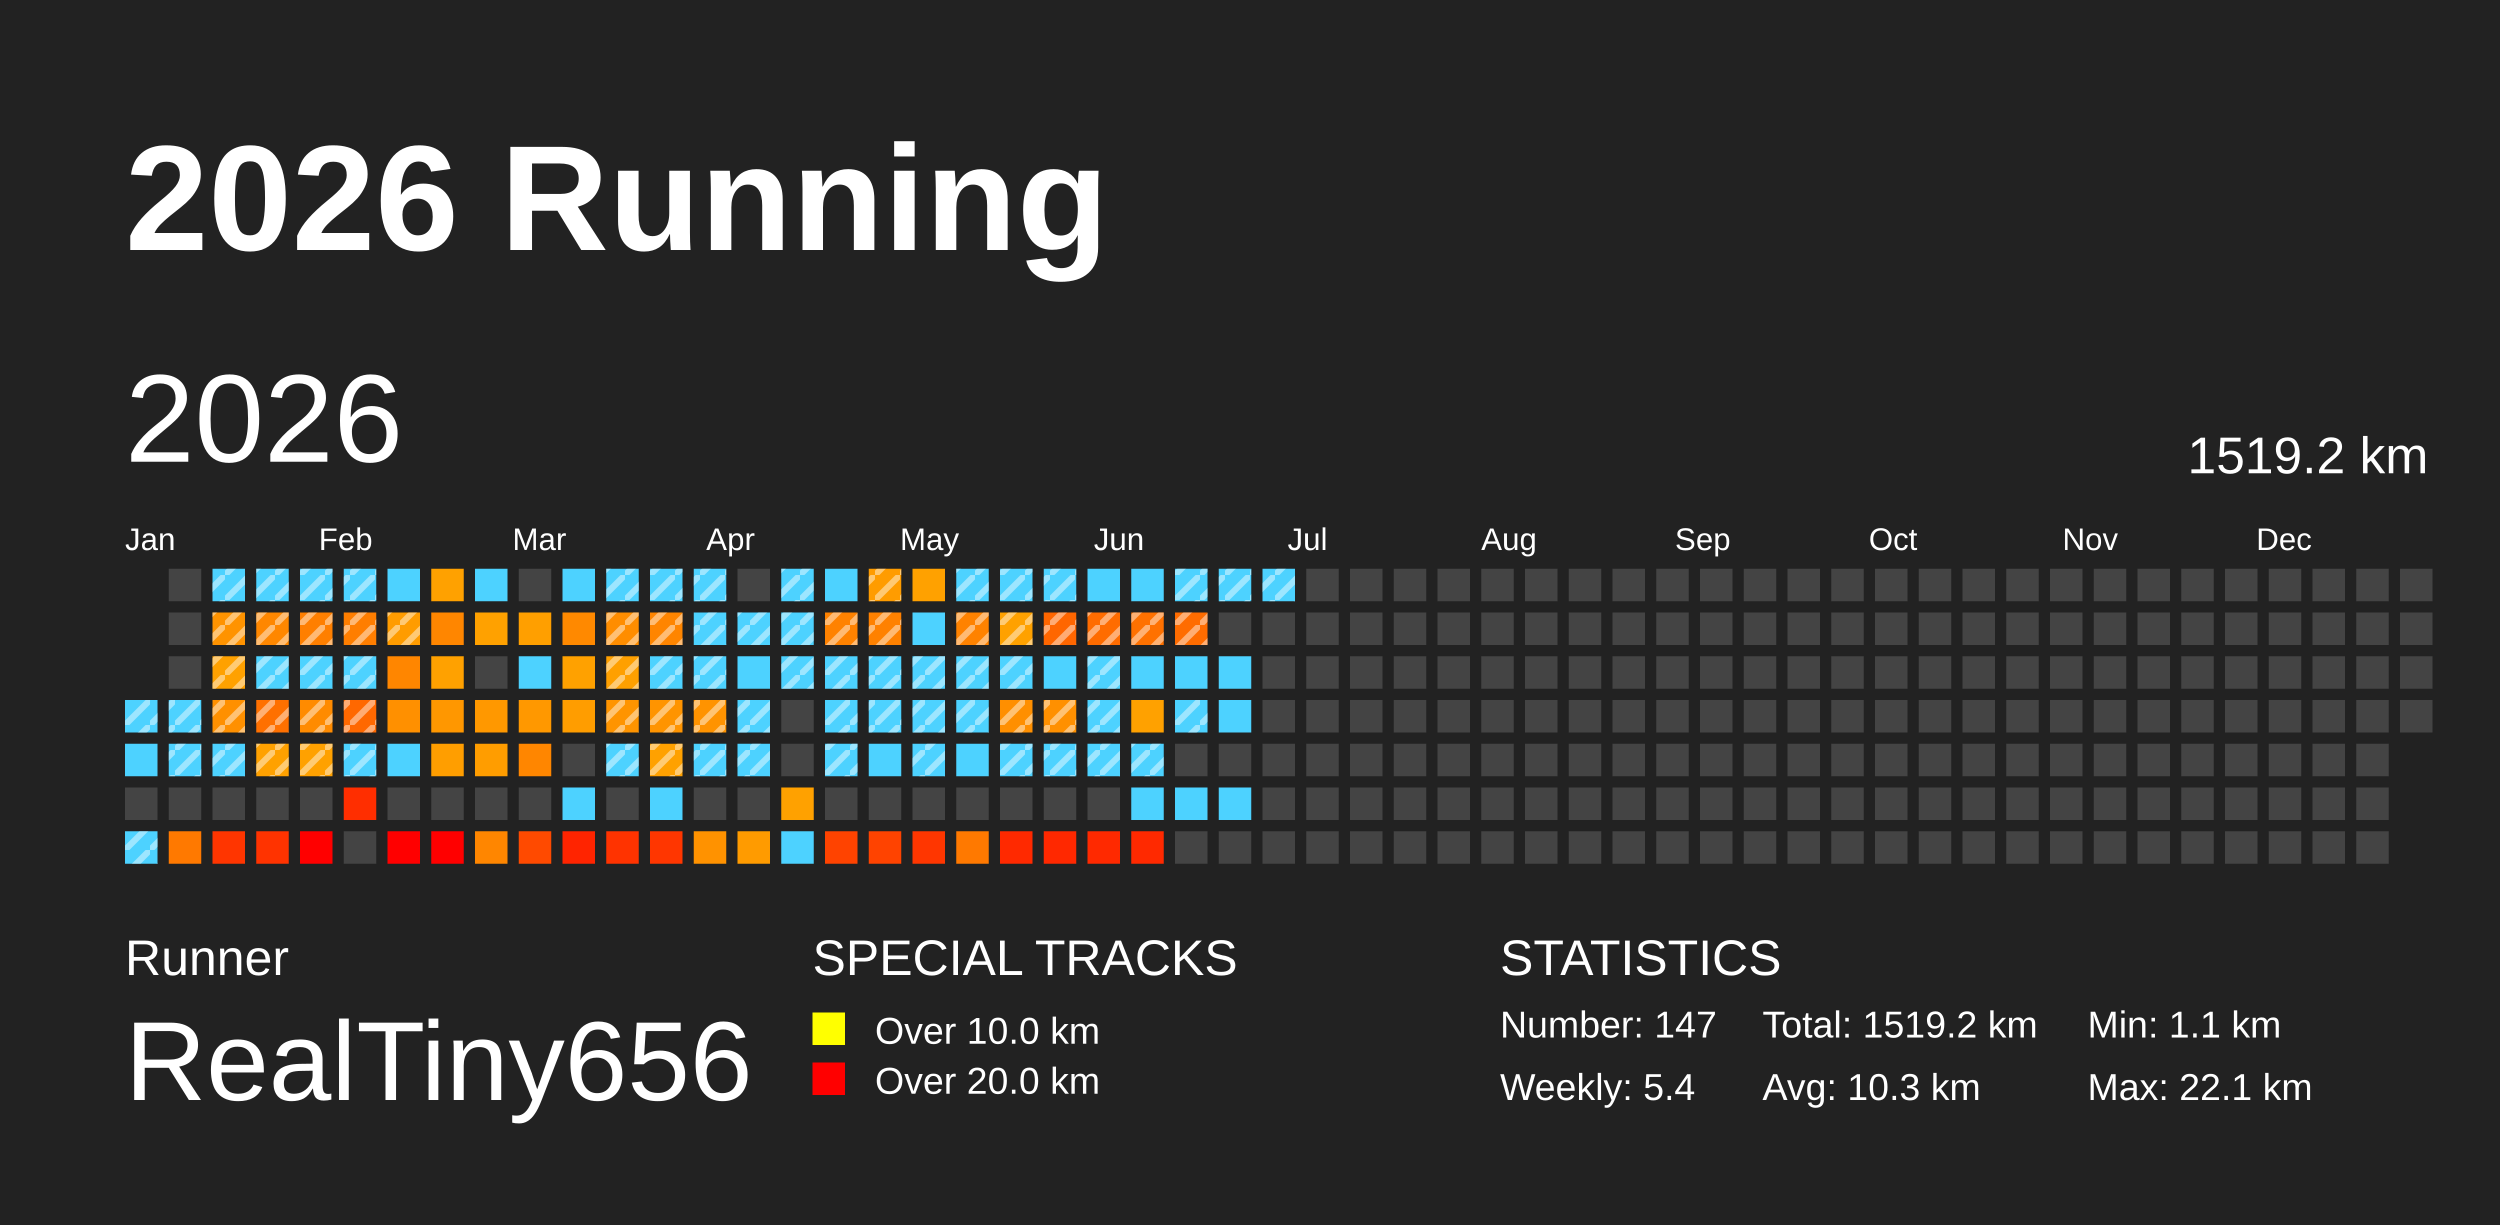
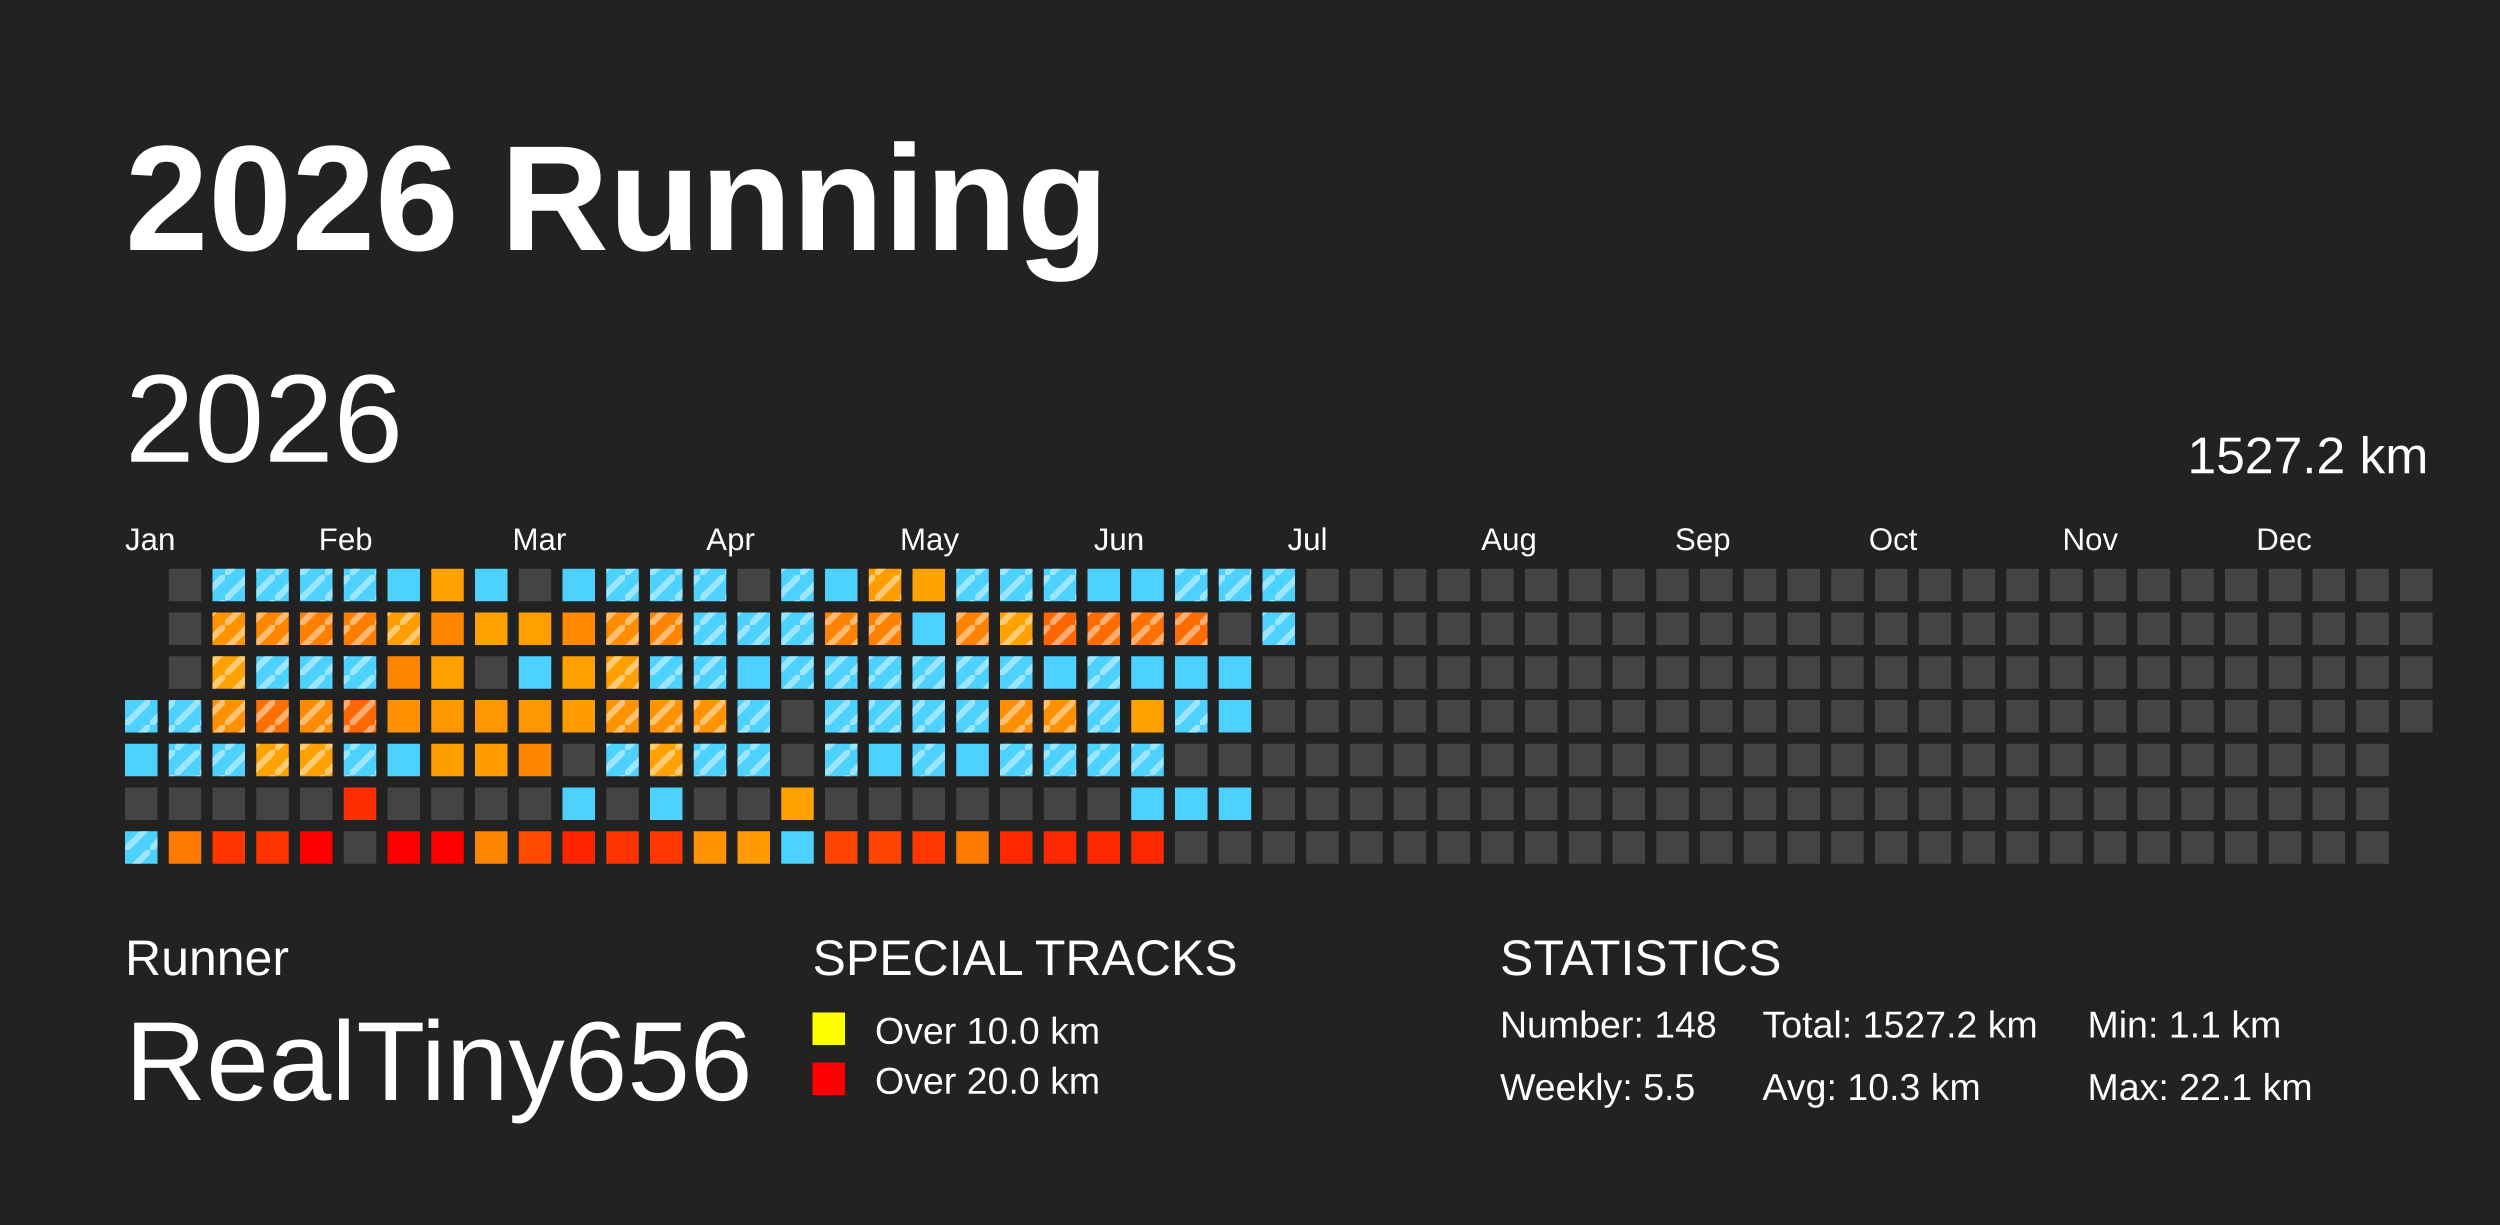
<svg xmlns="http://www.w3.org/2000/svg" baseProfile="full" height="98mm" version="1.1" viewBox="0,0,200,98" width="200mm">
  <defs>
    <pattern height="2" id="indoor-stripe" patternUnits="userSpaceOnUse" width="2">
      <line stroke="white" stroke-opacity="0.45" stroke-width="0.5" x1="0" x2="2" y1="2" y2="0" />
    </pattern>
  </defs>
  <rect fill="#222222" height="98" width="200" x="0" y="0" />
  <text fill="#FFFFFF" style="font-size:12px; font-family:Arial; font-weight:bold;" x="10" y="20">2026 Running</text>
  <text fill="#FFFFFF" style="font-size:4px; font-family:Arial" x="10" y="78">Runner</text>
  <text fill="#FFFFFF" style="font-size:9px; font-family:Arial" x="10" y="88">RealTiny656</text>
  <text fill="#FFFFFF" style="font-size:4px; font-family:Arial" x="65" y="78">SPECIAL TRACKS</text>
  <rect fill="yellow" height="2.6" width="2.6" x="65" y="81" />
  <text fill="#FFFFFF" style="font-size:3px; font-family:Arial" x="70" y="83.5">Over 10.0 km</text>
  <rect fill="red" height="2.6" width="2.6" x="65" y="85" />
  <text fill="#FFFFFF" style="font-size:3px; font-family:Arial" x="70" y="87.5">Over 20.0 km</text>
  <text fill="#FFFFFF" style="font-size:4px; font-family:Arial" x="120" y="78">STATISTICS</text>
-   <text fill="#FFFFFF" style="font-size:3px; font-family:Arial" x="120" y="83">Number: 147</text>
-   <text fill="#FFFFFF" style="font-size:3px; font-family:Arial" x="120" y="88">Weekly: 5.4</text>
-   <text fill="#FFFFFF" style="font-size:3px; font-family:Arial" x="141" y="83">Total: 1519.2 km</text>
+   <text fill="#FFFFFF" style="font-size:3px; font-family:Arial" x="120" y="83">Number: 148</text>
+   <text fill="#FFFFFF" style="font-size:3px; font-family:Arial" x="120" y="88">Weekly: 5.5</text>
+   <text fill="#FFFFFF" style="font-size:3px; font-family:Arial" x="141" y="83">Total: 1527.2 km</text>
  <text fill="#FFFFFF" style="font-size:3px; font-family:Arial" x="141" y="88">Avg: 10.3 km</text>
  <text fill="#FFFFFF" style="font-size:3px; font-family:Arial" x="167" y="83">Min: 1.1 km</text>
  <text fill="#FFFFFF" style="font-size:3px; font-family:Arial" x="167" y="88">Max: 22.1 km</text>
  <text dominant-baseline="hanging" fill="#FFFFFF" style="font-size:10.0px; font-family:Arial;" x="10" y="30">2026</text>
-   <text dominant-baseline="hanging" fill="#FFFFFF" style="font-size:4.125px; font-family:Arial;" x="175" y="35">1519.2 km</text>
+   <text dominant-baseline="hanging" fill="#FFFFFF" style="font-size:4.125px; font-family:Arial;" x="175" y="35">1527.2 km</text>
  <text fill="#FFFFFF" style="font-size:2.5px; font-family:Arial" x="10.0" y="44">Jan</text>
  <text fill="#FFFFFF" style="font-size:2.5px; font-family:Arial" x="25.5" y="44">Feb</text>
  <text fill="#FFFFFF" style="font-size:2.5px; font-family:Arial" x="41.0" y="44">Mar</text>
  <text fill="#FFFFFF" style="font-size:2.5px; font-family:Arial" x="56.5" y="44">Apr</text>
  <text fill="#FFFFFF" style="font-size:2.5px; font-family:Arial" x="72.0" y="44">May</text>
  <text fill="#FFFFFF" style="font-size:2.5px; font-family:Arial" x="87.5" y="44">Jun</text>
  <text fill="#FFFFFF" style="font-size:2.5px; font-family:Arial" x="103.0" y="44">Jul</text>
  <text fill="#FFFFFF" style="font-size:2.5px; font-family:Arial" x="118.5" y="44">Aug</text>
  <text fill="#FFFFFF" style="font-size:2.5px; font-family:Arial" x="134.0" y="44">Sep</text>
  <text fill="#FFFFFF" style="font-size:2.5px; font-family:Arial" x="149.5" y="44">Oct</text>
  <text fill="#FFFFFF" style="font-size:2.5px; font-family:Arial" x="165.0" y="44">Nov</text>
  <text fill="#FFFFFF" style="font-size:2.5px; font-family:Arial" x="180.5" y="44">Dec</text>
  <rect fill="#4dd2ff" height="2.6" width="2.6" x="10.0" y="56.0" />
  <rect fill="url(#indoor-stripe)" height="2.6" style="pointer-events: none;" width="2.6" x="10.0" y="56.0" />
  <rect fill="#4dd2ff" height="2.6" width="2.6" x="10.0" y="59.5" />
  <rect fill="#444444" height="2.6" width="2.6" x="10.0" y="63.0" />
  <rect fill="#4dd2ff" height="2.6" width="2.6" x="10.0" y="66.5" />
  <rect fill="url(#indoor-stripe)" height="2.6" style="pointer-events: none;" width="2.6" x="10.0" y="66.5" />
  <rect fill="#444444" height="2.6" width="2.6" x="13.5" y="45.5" />
  <rect fill="#444444" height="2.6" width="2.6" x="13.5" y="49.0" />
  <rect fill="#444444" height="2.6" width="2.6" x="13.5" y="52.5" />
  <rect fill="#4dd2ff" height="2.6" width="2.6" x="13.5" y="56.0" />
  <rect fill="url(#indoor-stripe)" height="2.6" style="pointer-events: none;" width="2.6" x="13.5" y="56.0" />
  <rect fill="#4dd2ff" height="2.6" width="2.6" x="13.5" y="59.5" />
  <rect fill="url(#indoor-stripe)" height="2.6" style="pointer-events: none;" width="2.6" x="13.5" y="59.5" />
  <rect fill="#444444" height="2.6" width="2.6" x="13.5" y="63.0" />
  <rect fill="#ff7900" height="2.6" width="2.6" x="13.5" y="66.5" />
  <rect fill="#4dd2ff" height="2.6" width="2.6" x="17.0" y="45.5" />
  <rect fill="url(#indoor-stripe)" height="2.6" style="pointer-events: none;" width="2.6" x="17.0" y="45.5" />
  <rect fill="#ff9300" height="2.6" width="2.6" x="17.0" y="49.0" />
  <rect fill="url(#indoor-stripe)" height="2.6" style="pointer-events: none;" width="2.6" x="17.0" y="49.0" />
  <rect fill="#ffa100" height="2.6" width="2.6" x="17.0" y="52.5" />
  <rect fill="url(#indoor-stripe)" height="2.6" style="pointer-events: none;" width="2.6" x="17.0" y="52.5" />
  <rect fill="#ff9000" height="2.6" width="2.6" x="17.0" y="56.0" />
  <rect fill="url(#indoor-stripe)" height="2.6" style="pointer-events: none;" width="2.6" x="17.0" y="56.0" />
  <rect fill="#4dd2ff" height="2.6" width="2.6" x="17.0" y="59.5" />
  <rect fill="url(#indoor-stripe)" height="2.6" style="pointer-events: none;" width="2.6" x="17.0" y="59.5" />
  <rect fill="#444444" height="2.6" width="2.6" x="17.0" y="63.0" />
  <rect fill="#ff3500" height="2.6" width="2.6" x="17.0" y="66.5" />
  <rect fill="#4dd2ff" height="2.6" width="2.6" x="20.5" y="45.5" />
  <rect fill="url(#indoor-stripe)" height="2.6" style="pointer-events: none;" width="2.6" x="20.5" y="45.5" />
  <rect fill="#ff8700" height="2.6" width="2.6" x="20.5" y="49.0" />
  <rect fill="url(#indoor-stripe)" height="2.6" style="pointer-events: none;" width="2.6" x="20.5" y="49.0" />
  <rect fill="#4dd2ff" height="2.6" width="2.6" x="20.5" y="52.5" />
  <rect fill="url(#indoor-stripe)" height="2.6" style="pointer-events: none;" width="2.6" x="20.5" y="52.5" />
  <rect fill="#ff7000" height="2.6" width="2.6" x="20.5" y="56.0" />
  <rect fill="url(#indoor-stripe)" height="2.6" style="pointer-events: none;" width="2.6" x="20.5" y="56.0" />
  <rect fill="#ffa100" height="2.6" width="2.6" x="20.5" y="59.5" />
  <rect fill="url(#indoor-stripe)" height="2.6" style="pointer-events: none;" width="2.6" x="20.5" y="59.5" />
  <rect fill="#444444" height="2.6" width="2.6" x="20.5" y="63.0" />
  <rect fill="#ff3300" height="2.6" width="2.6" x="20.5" y="66.5" />
  <rect fill="#4dd2ff" height="2.6" width="2.6" x="24.0" y="45.5" />
  <rect fill="url(#indoor-stripe)" height="2.6" style="pointer-events: none;" width="2.6" x="24.0" y="45.5" />
  <rect fill="#ff7f00" height="2.6" width="2.6" x="24.0" y="49.0" />
  <rect fill="url(#indoor-stripe)" height="2.6" style="pointer-events: none;" width="2.6" x="24.0" y="49.0" />
  <rect fill="#4dd2ff" height="2.6" width="2.6" x="24.0" y="52.5" />
  <rect fill="url(#indoor-stripe)" height="2.6" style="pointer-events: none;" width="2.6" x="24.0" y="52.5" />
  <rect fill="#ff8b00" height="2.6" width="2.6" x="24.0" y="56.0" />
  <rect fill="url(#indoor-stripe)" height="2.6" style="pointer-events: none;" width="2.6" x="24.0" y="56.0" />
  <rect fill="#ffa100" height="2.6" width="2.6" x="24.0" y="59.5" />
  <rect fill="url(#indoor-stripe)" height="2.6" style="pointer-events: none;" width="2.6" x="24.0" y="59.5" />
  <rect fill="#444444" height="2.6" width="2.6" x="24.0" y="63.0" />
  <rect fill="red" height="2.6" width="2.6" x="24.0" y="66.5" />
  <rect fill="#4dd2ff" height="2.6" width="2.6" x="27.5" y="45.5" />
  <rect fill="url(#indoor-stripe)" height="2.6" style="pointer-events: none;" width="2.6" x="27.5" y="45.5" />
  <rect fill="#ff7e00" height="2.6" width="2.6" x="27.5" y="49.0" />
  <rect fill="url(#indoor-stripe)" height="2.6" style="pointer-events: none;" width="2.6" x="27.5" y="49.0" />
  <rect fill="#4dd2ff" height="2.6" width="2.6" x="27.5" y="52.5" />
  <rect fill="url(#indoor-stripe)" height="2.6" style="pointer-events: none;" width="2.6" x="27.5" y="52.5" />
  <rect fill="#ff6800" height="2.6" width="2.6" x="27.5" y="56.0" />
  <rect fill="url(#indoor-stripe)" height="2.6" style="pointer-events: none;" width="2.6" x="27.5" y="56.0" />
  <rect fill="#4dd2ff" height="2.6" width="2.6" x="27.5" y="59.5" />
  <rect fill="url(#indoor-stripe)" height="2.6" style="pointer-events: none;" width="2.6" x="27.5" y="59.5" />
  <rect fill="#ff2e00" height="2.6" width="2.6" x="27.5" y="63.0" />
  <rect fill="#444444" height="2.6" width="2.6" x="27.5" y="66.5" />
  <rect fill="#4dd2ff" height="2.6" width="2.6" x="31.0" y="45.5" />
  <rect fill="#ff9c00" height="2.6" width="2.6" x="31.0" y="49.0" />
  <rect fill="url(#indoor-stripe)" height="2.6" style="pointer-events: none;" width="2.6" x="31.0" y="49.0" />
  <rect fill="#ff8600" height="2.6" width="2.6" x="31.0" y="52.5" />
  <rect fill="#ff9000" height="2.6" width="2.6" x="31.0" y="56.0" />
  <rect fill="#4dd2ff" height="2.6" width="2.6" x="31.0" y="59.5" />
  <rect fill="#444444" height="2.6" width="2.6" x="31.0" y="63.0" />
  <rect fill="red" height="2.6" width="2.6" x="31.0" y="66.5" />
  <rect fill="#ffa100" height="2.6" width="2.6" x="34.5" y="45.5" />
  <rect fill="#ff8600" height="2.6" width="2.6" x="34.5" y="49.0" />
  <rect fill="#ffa100" height="2.6" width="2.6" x="34.5" y="52.5" />
  <rect fill="#ff9700" height="2.6" width="2.6" x="34.5" y="56.0" />
  <rect fill="#ff9e00" height="2.6" width="2.6" x="34.5" y="59.5" />
  <rect fill="#444444" height="2.6" width="2.6" x="34.5" y="63.0" />
  <rect fill="red" height="2.6" width="2.6" x="34.5" y="66.5" />
  <rect fill="#4dd2ff" height="2.6" width="2.6" x="38.0" y="45.5" />
  <rect fill="#ffa100" height="2.6" width="2.6" x="38.0" y="49.0" />
  <rect fill="#444444" height="2.6" width="2.6" x="38.0" y="52.5" />
  <rect fill="#ff9800" height="2.6" width="2.6" x="38.0" y="56.0" />
  <rect fill="#ff9d00" height="2.6" width="2.6" x="38.0" y="59.5" />
  <rect fill="#444444" height="2.6" width="2.6" x="38.0" y="63.0" />
  <rect fill="#ff8600" height="2.6" width="2.6" x="38.0" y="66.5" />
  <rect fill="#444444" height="2.6" width="2.6" x="41.5" y="45.5" />
  <rect fill="#ff9f00" height="2.6" width="2.6" x="41.5" y="49.0" />
  <rect fill="#4dd2ff" height="2.6" width="2.6" x="41.5" y="52.5" />
  <rect fill="#ff9800" height="2.6" width="2.6" x="41.5" y="56.0" />
  <rect fill="#ff8600" height="2.6" width="2.6" x="41.5" y="59.5" />
  <rect fill="#444444" height="2.6" width="2.6" x="41.5" y="63.0" />
  <rect fill="#ff4a00" height="2.6" width="2.6" x="41.5" y="66.5" />
  <rect fill="#4dd2ff" height="2.6" width="2.6" x="45.0" y="45.5" />
  <rect fill="#ff8900" height="2.6" width="2.6" x="45.0" y="49.0" />
  <rect fill="#ffa100" height="2.6" width="2.6" x="45.0" y="52.5" />
  <rect fill="#ff9d00" height="2.6" width="2.6" x="45.0" y="56.0" />
  <rect fill="#444444" height="2.6" width="2.6" x="45.0" y="59.5" />
  <rect fill="#4dd2ff" height="2.6" width="2.6" x="45.0" y="63.0" />
  <rect fill="#ff2400" height="2.6" width="2.6" x="45.0" y="66.5" />
  <rect fill="#4dd2ff" height="2.6" width="2.6" x="48.5" y="45.5" />
  <rect fill="url(#indoor-stripe)" height="2.6" style="pointer-events: none;" width="2.6" x="48.5" y="45.5" />
  <rect fill="#ff8d00" height="2.6" width="2.6" x="48.5" y="49.0" />
  <rect fill="url(#indoor-stripe)" height="2.6" style="pointer-events: none;" width="2.6" x="48.5" y="49.0" />
  <rect fill="#ffa000" height="2.6" width="2.6" x="48.5" y="52.5" />
  <rect fill="url(#indoor-stripe)" height="2.6" style="pointer-events: none;" width="2.6" x="48.5" y="52.5" />
  <rect fill="#ff9400" height="2.6" width="2.6" x="48.5" y="56.0" />
  <rect fill="url(#indoor-stripe)" height="2.6" style="pointer-events: none;" width="2.6" x="48.5" y="56.0" />
  <rect fill="#4dd2ff" height="2.6" width="2.6" x="48.5" y="59.5" />
  <rect fill="url(#indoor-stripe)" height="2.6" style="pointer-events: none;" width="2.6" x="48.5" y="59.5" />
  <rect fill="#444444" height="2.6" width="2.6" x="48.5" y="63.0" />
  <rect fill="#ff3300" height="2.6" width="2.6" x="48.5" y="66.5" />
  <rect fill="#4dd2ff" height="2.6" width="2.6" x="52.0" y="45.5" />
  <rect fill="url(#indoor-stripe)" height="2.6" style="pointer-events: none;" width="2.6" x="52.0" y="45.5" />
  <rect fill="#ff8500" height="2.6" width="2.6" x="52.0" y="49.0" />
  <rect fill="url(#indoor-stripe)" height="2.6" style="pointer-events: none;" width="2.6" x="52.0" y="49.0" />
  <rect fill="#4dd2ff" height="2.6" width="2.6" x="52.0" y="52.5" />
  <rect fill="url(#indoor-stripe)" height="2.6" style="pointer-events: none;" width="2.6" x="52.0" y="52.5" />
  <rect fill="#ff9400" height="2.6" width="2.6" x="52.0" y="56.0" />
  <rect fill="url(#indoor-stripe)" height="2.6" style="pointer-events: none;" width="2.6" x="52.0" y="56.0" />
  <rect fill="#ffa100" height="2.6" width="2.6" x="52.0" y="59.5" />
  <rect fill="url(#indoor-stripe)" height="2.6" style="pointer-events: none;" width="2.6" x="52.0" y="59.5" />
  <rect fill="#4dd2ff" height="2.6" width="2.6" x="52.0" y="63.0" />
  <rect fill="#ff3600" height="2.6" width="2.6" x="52.0" y="66.5" />
  <rect fill="#4dd2ff" height="2.6" width="2.6" x="55.5" y="45.5" />
  <rect fill="url(#indoor-stripe)" height="2.6" style="pointer-events: none;" width="2.6" x="55.5" y="45.5" />
  <rect fill="#4dd2ff" height="2.6" width="2.6" x="55.5" y="49.0" />
  <rect fill="url(#indoor-stripe)" height="2.6" style="pointer-events: none;" width="2.6" x="55.5" y="49.0" />
  <rect fill="#4dd2ff" height="2.6" width="2.6" x="55.5" y="52.5" />
  <rect fill="url(#indoor-stripe)" height="2.6" style="pointer-events: none;" width="2.6" x="55.5" y="52.5" />
  <rect fill="#ff9300" height="2.6" width="2.6" x="55.5" y="56.0" />
  <rect fill="url(#indoor-stripe)" height="2.6" style="pointer-events: none;" width="2.6" x="55.5" y="56.0" />
  <rect fill="#4dd2ff" height="2.6" width="2.6" x="55.5" y="59.5" />
  <rect fill="url(#indoor-stripe)" height="2.6" style="pointer-events: none;" width="2.6" x="55.5" y="59.5" />
  <rect fill="#444444" height="2.6" width="2.6" x="55.5" y="63.0" />
  <rect fill="#ff9200" height="2.6" width="2.6" x="55.5" y="66.5" />
  <rect fill="#444444" height="2.6" width="2.6" x="59.0" y="45.5" />
  <rect fill="#4dd2ff" height="2.6" width="2.6" x="59.0" y="49.0" />
  <rect fill="url(#indoor-stripe)" height="2.6" style="pointer-events: none;" width="2.6" x="59.0" y="49.0" />
  <rect fill="#4dd2ff" height="2.6" width="2.6" x="59.0" y="52.5" />
  <rect fill="#4dd2ff" height="2.6" width="2.6" x="59.0" y="56.0" />
  <rect fill="url(#indoor-stripe)" height="2.6" style="pointer-events: none;" width="2.6" x="59.0" y="56.0" />
  <rect fill="#4dd2ff" height="2.6" width="2.6" x="59.0" y="59.5" />
  <rect fill="url(#indoor-stripe)" height="2.6" style="pointer-events: none;" width="2.6" x="59.0" y="59.5" />
  <rect fill="#444444" height="2.6" width="2.6" x="59.0" y="63.0" />
  <rect fill="#ff9b00" height="2.6" width="2.6" x="59.0" y="66.5" />
  <rect fill="#4dd2ff" height="2.6" width="2.6" x="62.5" y="45.5" />
  <rect fill="url(#indoor-stripe)" height="2.6" style="pointer-events: none;" width="2.6" x="62.5" y="45.5" />
  <rect fill="#4dd2ff" height="2.6" width="2.6" x="62.5" y="49.0" />
  <rect fill="url(#indoor-stripe)" height="2.6" style="pointer-events: none;" width="2.6" x="62.5" y="49.0" />
  <rect fill="#4dd2ff" height="2.6" width="2.6" x="62.5" y="52.5" />
  <rect fill="url(#indoor-stripe)" height="2.6" style="pointer-events: none;" width="2.6" x="62.5" y="52.5" />
  <rect fill="#444444" height="2.6" width="2.6" x="62.5" y="56.0" />
  <rect fill="#444444" height="2.6" width="2.6" x="62.5" y="59.5" />
  <rect fill="#ffa100" height="2.6" width="2.6" x="62.5" y="63.0" />
  <rect fill="#4dd2ff" height="2.6" width="2.6" x="62.5" y="66.5" />
  <rect fill="#4dd2ff" height="2.6" width="2.6" x="66.0" y="45.5" />
  <rect fill="#ff8200" height="2.6" width="2.6" x="66.0" y="49.0" />
  <rect fill="url(#indoor-stripe)" height="2.6" style="pointer-events: none;" width="2.6" x="66.0" y="49.0" />
  <rect fill="#4dd2ff" height="2.6" width="2.6" x="66.0" y="52.5" />
  <rect fill="url(#indoor-stripe)" height="2.6" style="pointer-events: none;" width="2.6" x="66.0" y="52.5" />
  <rect fill="#4dd2ff" height="2.6" width="2.6" x="66.0" y="56.0" />
  <rect fill="url(#indoor-stripe)" height="2.6" style="pointer-events: none;" width="2.6" x="66.0" y="56.0" />
  <rect fill="#4dd2ff" height="2.6" width="2.6" x="66.0" y="59.5" />
  <rect fill="url(#indoor-stripe)" height="2.6" style="pointer-events: none;" width="2.6" x="66.0" y="59.5" />
  <rect fill="#444444" height="2.6" width="2.6" x="66.0" y="63.0" />
  <rect fill="#ff4300" height="2.6" width="2.6" x="66.0" y="66.5" />
  <rect fill="#ff9c00" height="2.6" width="2.6" x="69.5" y="45.5" />
  <rect fill="url(#indoor-stripe)" height="2.6" style="pointer-events: none;" width="2.6" x="69.5" y="45.5" />
  <rect fill="#ff8100" height="2.6" width="2.6" x="69.5" y="49.0" />
  <rect fill="url(#indoor-stripe)" height="2.6" style="pointer-events: none;" width="2.6" x="69.5" y="49.0" />
  <rect fill="#4dd2ff" height="2.6" width="2.6" x="69.5" y="52.5" />
  <rect fill="url(#indoor-stripe)" height="2.6" style="pointer-events: none;" width="2.6" x="69.5" y="52.5" />
  <rect fill="#4dd2ff" height="2.6" width="2.6" x="69.5" y="56.0" />
  <rect fill="url(#indoor-stripe)" height="2.6" style="pointer-events: none;" width="2.6" x="69.5" y="56.0" />
  <rect fill="#4dd2ff" height="2.6" width="2.6" x="69.5" y="59.5" />
  <rect fill="#444444" height="2.6" width="2.6" x="69.5" y="63.0" />
  <rect fill="#ff4300" height="2.6" width="2.6" x="69.5" y="66.5" />
  <rect fill="#ffa100" height="2.6" width="2.6" x="73.0" y="45.5" />
  <rect fill="#4dd2ff" height="2.6" width="2.6" x="73.0" y="49.0" />
  <rect fill="#4dd2ff" height="2.6" width="2.6" x="73.0" y="52.5" />
  <rect fill="url(#indoor-stripe)" height="2.6" style="pointer-events: none;" width="2.6" x="73.0" y="52.5" />
  <rect fill="#4dd2ff" height="2.6" width="2.6" x="73.0" y="56.0" />
  <rect fill="url(#indoor-stripe)" height="2.6" style="pointer-events: none;" width="2.6" x="73.0" y="56.0" />
  <rect fill="#4dd2ff" height="2.6" width="2.6" x="73.0" y="59.5" />
  <rect fill="url(#indoor-stripe)" height="2.6" style="pointer-events: none;" width="2.6" x="73.0" y="59.5" />
  <rect fill="#444444" height="2.6" width="2.6" x="73.0" y="63.0" />
  <rect fill="#ff3600" height="2.6" width="2.6" x="73.0" y="66.5" />
  <rect fill="#4dd2ff" height="2.6" width="2.6" x="76.5" y="45.5" />
  <rect fill="url(#indoor-stripe)" height="2.6" style="pointer-events: none;" width="2.6" x="76.5" y="45.5" />
  <rect fill="#ff8200" height="2.6" width="2.6" x="76.5" y="49.0" />
  <rect fill="url(#indoor-stripe)" height="2.6" style="pointer-events: none;" width="2.6" x="76.5" y="49.0" />
  <rect fill="#4dd2ff" height="2.6" width="2.6" x="76.5" y="52.5" />
  <rect fill="url(#indoor-stripe)" height="2.6" style="pointer-events: none;" width="2.6" x="76.5" y="52.5" />
  <rect fill="#4dd2ff" height="2.6" width="2.6" x="76.5" y="56.0" />
  <rect fill="url(#indoor-stripe)" height="2.6" style="pointer-events: none;" width="2.6" x="76.5" y="56.0" />
  <rect fill="#4dd2ff" height="2.6" width="2.6" x="76.5" y="59.5" />
  <rect fill="#444444" height="2.6" width="2.6" x="76.5" y="63.0" />
  <rect fill="#ff7900" height="2.6" width="2.6" x="76.5" y="66.5" />
  <rect fill="#4dd2ff" height="2.6" width="2.6" x="80.0" y="45.5" />
  <rect fill="url(#indoor-stripe)" height="2.6" style="pointer-events: none;" width="2.6" x="80.0" y="45.5" />
  <rect fill="#ffa100" height="2.6" width="2.6" x="80.0" y="49.0" />
  <rect fill="url(#indoor-stripe)" height="2.6" style="pointer-events: none;" width="2.6" x="80.0" y="49.0" />
  <rect fill="#4dd2ff" height="2.6" width="2.6" x="80.0" y="52.5" />
  <rect fill="url(#indoor-stripe)" height="2.6" style="pointer-events: none;" width="2.6" x="80.0" y="52.5" />
  <rect fill="#ff8f00" height="2.6" width="2.6" x="80.0" y="56.0" />
  <rect fill="url(#indoor-stripe)" height="2.6" style="pointer-events: none;" width="2.6" x="80.0" y="56.0" />
  <rect fill="#4dd2ff" height="2.6" width="2.6" x="80.0" y="59.5" />
  <rect fill="url(#indoor-stripe)" height="2.6" style="pointer-events: none;" width="2.6" x="80.0" y="59.5" />
  <rect fill="#444444" height="2.6" width="2.6" x="80.0" y="63.0" />
  <rect fill="#ff2900" height="2.6" width="2.6" x="80.0" y="66.5" />
  <rect fill="#4dd2ff" height="2.6" width="2.6" x="83.5" y="45.5" />
  <rect fill="url(#indoor-stripe)" height="2.6" style="pointer-events: none;" width="2.6" x="83.5" y="45.5" />
  <rect fill="#ff6600" height="2.6" width="2.6" x="83.5" y="49.0" />
  <rect fill="url(#indoor-stripe)" height="2.6" style="pointer-events: none;" width="2.6" x="83.5" y="49.0" />
  <rect fill="#4dd2ff" height="2.6" width="2.6" x="83.5" y="52.5" />
  <rect fill="#ff9000" height="2.6" width="2.6" x="83.5" y="56.0" />
  <rect fill="url(#indoor-stripe)" height="2.6" style="pointer-events: none;" width="2.6" x="83.5" y="56.0" />
  <rect fill="#4dd2ff" height="2.6" width="2.6" x="83.5" y="59.5" />
  <rect fill="url(#indoor-stripe)" height="2.6" style="pointer-events: none;" width="2.6" x="83.5" y="59.5" />
  <rect fill="#444444" height="2.6" width="2.6" x="83.5" y="63.0" />
  <rect fill="#ff2800" height="2.6" width="2.6" x="83.5" y="66.5" />
  <rect fill="#4dd2ff" height="2.6" width="2.6" x="87.0" y="45.5" />
  <rect fill="#ff6c00" height="2.6" width="2.6" x="87.0" y="49.0" />
  <rect fill="url(#indoor-stripe)" height="2.6" style="pointer-events: none;" width="2.6" x="87.0" y="49.0" />
  <rect fill="#4dd2ff" height="2.6" width="2.6" x="87.0" y="52.5" />
  <rect fill="url(#indoor-stripe)" height="2.6" style="pointer-events: none;" width="2.6" x="87.0" y="52.5" />
  <rect fill="#4dd2ff" height="2.6" width="2.6" x="87.0" y="56.0" />
  <rect fill="url(#indoor-stripe)" height="2.6" style="pointer-events: none;" width="2.6" x="87.0" y="56.0" />
  <rect fill="#4dd2ff" height="2.6" width="2.6" x="87.0" y="59.5" />
  <rect fill="url(#indoor-stripe)" height="2.6" style="pointer-events: none;" width="2.6" x="87.0" y="59.5" />
  <rect fill="#444444" height="2.6" width="2.6" x="87.0" y="63.0" />
  <rect fill="#ff2900" height="2.6" width="2.6" x="87.0" y="66.5" />
  <rect fill="#4dd2ff" height="2.6" width="2.6" x="90.5" y="45.5" />
  <rect fill="#ff7100" height="2.6" width="2.6" x="90.5" y="49.0" />
  <rect fill="url(#indoor-stripe)" height="2.6" style="pointer-events: none;" width="2.6" x="90.5" y="49.0" />
  <rect fill="#4dd2ff" height="2.6" width="2.6" x="90.5" y="52.5" />
  <rect fill="#ffa100" height="2.6" width="2.6" x="90.5" y="56.0" />
  <rect fill="#4dd2ff" height="2.6" width="2.6" x="90.5" y="59.5" />
  <rect fill="url(#indoor-stripe)" height="2.6" style="pointer-events: none;" width="2.6" x="90.5" y="59.5" />
  <rect fill="#4dd2ff" height="2.6" width="2.6" x="90.5" y="63.0" />
  <rect fill="#ff2900" height="2.6" width="2.6" x="90.5" y="66.5" />
  <rect fill="#4dd2ff" height="2.6" width="2.6" x="94.0" y="45.5" />
  <rect fill="url(#indoor-stripe)" height="2.6" style="pointer-events: none;" width="2.6" x="94.0" y="45.5" />
  <rect fill="#ff6c00" height="2.6" width="2.6" x="94.0" y="49.0" />
  <rect fill="url(#indoor-stripe)" height="2.6" style="pointer-events: none;" width="2.6" x="94.0" y="49.0" />
  <rect fill="#4dd2ff" height="2.6" width="2.6" x="94.0" y="52.5" />
  <rect fill="#4dd2ff" height="2.6" width="2.6" x="94.0" y="56.0" />
  <rect fill="url(#indoor-stripe)" height="2.6" style="pointer-events: none;" width="2.6" x="94.0" y="56.0" />
  <rect fill="#444444" height="2.6" width="2.6" x="94.0" y="59.5" />
  <rect fill="#4dd2ff" height="2.6" width="2.6" x="94.0" y="63.0" />
  <rect fill="#444444" height="2.6" width="2.6" x="94.0" y="66.5" />
  <rect fill="#4dd2ff" height="2.6" width="2.6" x="97.5" y="45.5" />
  <rect fill="url(#indoor-stripe)" height="2.6" style="pointer-events: none;" width="2.6" x="97.5" y="45.5" />
  <rect fill="#444444" height="2.6" width="2.6" x="97.5" y="49.0" />
  <rect fill="#4dd2ff" height="2.6" width="2.6" x="97.5" y="52.5" />
  <rect fill="#4dd2ff" height="2.6" width="2.6" x="97.5" y="56.0" />
  <rect fill="#444444" height="2.6" width="2.6" x="97.5" y="59.5" />
  <rect fill="#4dd2ff" height="2.6" width="2.6" x="97.5" y="63.0" />
  <rect fill="#444444" height="2.6" width="2.6" x="97.5" y="66.5" />
  <rect fill="#4dd2ff" height="2.6" width="2.6" x="101.0" y="45.5" />
  <rect fill="url(#indoor-stripe)" height="2.6" style="pointer-events: none;" width="2.6" x="101.0" y="45.5" />
-   <rect fill="#444444" height="2.6" width="2.6" x="101.0" y="49.0" />
+   <rect fill="#4dd2ff" height="2.6" width="2.6" x="101.0" y="49.0" />
+   <rect fill="url(#indoor-stripe)" height="2.6" style="pointer-events: none;" width="2.6" x="101.0" y="49.0" />
  <rect fill="#444444" height="2.6" width="2.6" x="101.0" y="52.5" />
  <rect fill="#444444" height="2.6" width="2.6" x="101.0" y="56.0" />
  <rect fill="#444444" height="2.6" width="2.6" x="101.0" y="59.5" />
  <rect fill="#444444" height="2.6" width="2.6" x="101.0" y="63.0" />
  <rect fill="#444444" height="2.6" width="2.6" x="101.0" y="66.5" />
  <rect fill="#444444" height="2.6" width="2.6" x="104.5" y="45.5" />
  <rect fill="#444444" height="2.6" width="2.6" x="104.5" y="49.0" />
  <rect fill="#444444" height="2.6" width="2.6" x="104.5" y="52.5" />
  <rect fill="#444444" height="2.6" width="2.6" x="104.5" y="56.0" />
  <rect fill="#444444" height="2.6" width="2.6" x="104.5" y="59.5" />
  <rect fill="#444444" height="2.6" width="2.6" x="104.5" y="63.0" />
  <rect fill="#444444" height="2.6" width="2.6" x="104.5" y="66.5" />
  <rect fill="#444444" height="2.6" width="2.6" x="108.0" y="45.5" />
  <rect fill="#444444" height="2.6" width="2.6" x="108.0" y="49.0" />
  <rect fill="#444444" height="2.6" width="2.6" x="108.0" y="52.5" />
  <rect fill="#444444" height="2.6" width="2.6" x="108.0" y="56.0" />
  <rect fill="#444444" height="2.6" width="2.6" x="108.0" y="59.5" />
  <rect fill="#444444" height="2.6" width="2.6" x="108.0" y="63.0" />
  <rect fill="#444444" height="2.6" width="2.6" x="108.0" y="66.5" />
  <rect fill="#444444" height="2.6" width="2.6" x="111.5" y="45.5" />
  <rect fill="#444444" height="2.6" width="2.6" x="111.5" y="49.0" />
  <rect fill="#444444" height="2.6" width="2.6" x="111.5" y="52.5" />
  <rect fill="#444444" height="2.6" width="2.6" x="111.5" y="56.0" />
  <rect fill="#444444" height="2.6" width="2.6" x="111.5" y="59.5" />
  <rect fill="#444444" height="2.6" width="2.6" x="111.5" y="63.0" />
  <rect fill="#444444" height="2.6" width="2.6" x="111.5" y="66.5" />
  <rect fill="#444444" height="2.6" width="2.6" x="115.0" y="45.5" />
  <rect fill="#444444" height="2.6" width="2.6" x="115.0" y="49.0" />
  <rect fill="#444444" height="2.6" width="2.6" x="115.0" y="52.5" />
  <rect fill="#444444" height="2.6" width="2.6" x="115.0" y="56.0" />
  <rect fill="#444444" height="2.6" width="2.6" x="115.0" y="59.5" />
  <rect fill="#444444" height="2.6" width="2.6" x="115.0" y="63.0" />
  <rect fill="#444444" height="2.6" width="2.6" x="115.0" y="66.5" />
  <rect fill="#444444" height="2.6" width="2.6" x="118.5" y="45.5" />
  <rect fill="#444444" height="2.6" width="2.6" x="118.5" y="49.0" />
  <rect fill="#444444" height="2.6" width="2.6" x="118.5" y="52.5" />
  <rect fill="#444444" height="2.6" width="2.6" x="118.5" y="56.0" />
  <rect fill="#444444" height="2.6" width="2.6" x="118.5" y="59.5" />
  <rect fill="#444444" height="2.6" width="2.6" x="118.5" y="63.0" />
  <rect fill="#444444" height="2.6" width="2.6" x="118.5" y="66.5" />
  <rect fill="#444444" height="2.6" width="2.6" x="122.0" y="45.5" />
  <rect fill="#444444" height="2.6" width="2.6" x="122.0" y="49.0" />
  <rect fill="#444444" height="2.6" width="2.6" x="122.0" y="52.5" />
  <rect fill="#444444" height="2.6" width="2.6" x="122.0" y="56.0" />
  <rect fill="#444444" height="2.6" width="2.6" x="122.0" y="59.5" />
  <rect fill="#444444" height="2.6" width="2.6" x="122.0" y="63.0" />
  <rect fill="#444444" height="2.6" width="2.6" x="122.0" y="66.5" />
  <rect fill="#444444" height="2.6" width="2.6" x="125.5" y="45.5" />
  <rect fill="#444444" height="2.6" width="2.6" x="125.5" y="49.0" />
  <rect fill="#444444" height="2.6" width="2.6" x="125.5" y="52.5" />
  <rect fill="#444444" height="2.6" width="2.6" x="125.5" y="56.0" />
  <rect fill="#444444" height="2.6" width="2.6" x="125.5" y="59.5" />
  <rect fill="#444444" height="2.6" width="2.6" x="125.5" y="63.0" />
  <rect fill="#444444" height="2.6" width="2.6" x="125.5" y="66.5" />
  <rect fill="#444444" height="2.6" width="2.6" x="129.0" y="45.5" />
  <rect fill="#444444" height="2.6" width="2.6" x="129.0" y="49.0" />
  <rect fill="#444444" height="2.6" width="2.6" x="129.0" y="52.5" />
  <rect fill="#444444" height="2.6" width="2.6" x="129.0" y="56.0" />
  <rect fill="#444444" height="2.6" width="2.6" x="129.0" y="59.5" />
  <rect fill="#444444" height="2.6" width="2.6" x="129.0" y="63.0" />
  <rect fill="#444444" height="2.6" width="2.6" x="129.0" y="66.5" />
  <rect fill="#444444" height="2.6" width="2.6" x="132.5" y="45.5" />
  <rect fill="#444444" height="2.6" width="2.6" x="132.5" y="49.0" />
  <rect fill="#444444" height="2.6" width="2.6" x="132.5" y="52.5" />
  <rect fill="#444444" height="2.6" width="2.6" x="132.5" y="56.0" />
  <rect fill="#444444" height="2.6" width="2.6" x="132.5" y="59.5" />
  <rect fill="#444444" height="2.6" width="2.6" x="132.5" y="63.0" />
  <rect fill="#444444" height="2.6" width="2.6" x="132.5" y="66.5" />
  <rect fill="#444444" height="2.6" width="2.6" x="136.0" y="45.5" />
  <rect fill="#444444" height="2.6" width="2.6" x="136.0" y="49.0" />
  <rect fill="#444444" height="2.6" width="2.6" x="136.0" y="52.5" />
  <rect fill="#444444" height="2.6" width="2.6" x="136.0" y="56.0" />
  <rect fill="#444444" height="2.6" width="2.6" x="136.0" y="59.5" />
  <rect fill="#444444" height="2.6" width="2.6" x="136.0" y="63.0" />
  <rect fill="#444444" height="2.6" width="2.6" x="136.0" y="66.5" />
  <rect fill="#444444" height="2.6" width="2.6" x="139.5" y="45.5" />
  <rect fill="#444444" height="2.6" width="2.6" x="139.5" y="49.0" />
  <rect fill="#444444" height="2.6" width="2.6" x="139.5" y="52.5" />
  <rect fill="#444444" height="2.6" width="2.6" x="139.5" y="56.0" />
  <rect fill="#444444" height="2.6" width="2.6" x="139.5" y="59.5" />
  <rect fill="#444444" height="2.6" width="2.6" x="139.5" y="63.0" />
  <rect fill="#444444" height="2.6" width="2.6" x="139.5" y="66.5" />
  <rect fill="#444444" height="2.6" width="2.6" x="143.0" y="45.5" />
  <rect fill="#444444" height="2.6" width="2.6" x="143.0" y="49.0" />
  <rect fill="#444444" height="2.6" width="2.6" x="143.0" y="52.5" />
  <rect fill="#444444" height="2.6" width="2.6" x="143.0" y="56.0" />
  <rect fill="#444444" height="2.6" width="2.6" x="143.0" y="59.5" />
  <rect fill="#444444" height="2.6" width="2.6" x="143.0" y="63.0" />
  <rect fill="#444444" height="2.6" width="2.6" x="143.0" y="66.5" />
  <rect fill="#444444" height="2.6" width="2.6" x="146.5" y="45.5" />
  <rect fill="#444444" height="2.6" width="2.6" x="146.5" y="49.0" />
  <rect fill="#444444" height="2.6" width="2.6" x="146.5" y="52.5" />
  <rect fill="#444444" height="2.6" width="2.6" x="146.5" y="56.0" />
  <rect fill="#444444" height="2.6" width="2.6" x="146.5" y="59.5" />
  <rect fill="#444444" height="2.6" width="2.6" x="146.5" y="63.0" />
  <rect fill="#444444" height="2.6" width="2.6" x="146.5" y="66.5" />
  <rect fill="#444444" height="2.6" width="2.6" x="150.0" y="45.5" />
  <rect fill="#444444" height="2.6" width="2.6" x="150.0" y="49.0" />
  <rect fill="#444444" height="2.6" width="2.6" x="150.0" y="52.5" />
  <rect fill="#444444" height="2.6" width="2.6" x="150.0" y="56.0" />
  <rect fill="#444444" height="2.6" width="2.6" x="150.0" y="59.5" />
  <rect fill="#444444" height="2.6" width="2.6" x="150.0" y="63.0" />
  <rect fill="#444444" height="2.6" width="2.6" x="150.0" y="66.5" />
  <rect fill="#444444" height="2.6" width="2.6" x="153.5" y="45.5" />
  <rect fill="#444444" height="2.6" width="2.6" x="153.5" y="49.0" />
  <rect fill="#444444" height="2.6" width="2.6" x="153.5" y="52.5" />
  <rect fill="#444444" height="2.6" width="2.6" x="153.5" y="56.0" />
  <rect fill="#444444" height="2.6" width="2.6" x="153.5" y="59.5" />
  <rect fill="#444444" height="2.6" width="2.6" x="153.5" y="63.0" />
  <rect fill="#444444" height="2.6" width="2.6" x="153.5" y="66.5" />
  <rect fill="#444444" height="2.6" width="2.6" x="157.0" y="45.5" />
  <rect fill="#444444" height="2.6" width="2.6" x="157.0" y="49.0" />
  <rect fill="#444444" height="2.6" width="2.6" x="157.0" y="52.5" />
  <rect fill="#444444" height="2.6" width="2.6" x="157.0" y="56.0" />
  <rect fill="#444444" height="2.6" width="2.6" x="157.0" y="59.5" />
  <rect fill="#444444" height="2.6" width="2.6" x="157.0" y="63.0" />
  <rect fill="#444444" height="2.6" width="2.6" x="157.0" y="66.5" />
  <rect fill="#444444" height="2.6" width="2.6" x="160.5" y="45.5" />
  <rect fill="#444444" height="2.6" width="2.6" x="160.5" y="49.0" />
  <rect fill="#444444" height="2.6" width="2.6" x="160.5" y="52.5" />
  <rect fill="#444444" height="2.6" width="2.6" x="160.5" y="56.0" />
  <rect fill="#444444" height="2.6" width="2.6" x="160.5" y="59.5" />
  <rect fill="#444444" height="2.6" width="2.6" x="160.5" y="63.0" />
  <rect fill="#444444" height="2.6" width="2.6" x="160.5" y="66.5" />
  <rect fill="#444444" height="2.6" width="2.6" x="164.0" y="45.5" />
  <rect fill="#444444" height="2.6" width="2.6" x="164.0" y="49.0" />
  <rect fill="#444444" height="2.6" width="2.6" x="164.0" y="52.5" />
  <rect fill="#444444" height="2.6" width="2.6" x="164.0" y="56.0" />
  <rect fill="#444444" height="2.6" width="2.6" x="164.0" y="59.5" />
  <rect fill="#444444" height="2.6" width="2.6" x="164.0" y="63.0" />
  <rect fill="#444444" height="2.6" width="2.6" x="164.0" y="66.5" />
  <rect fill="#444444" height="2.6" width="2.6" x="167.5" y="45.5" />
  <rect fill="#444444" height="2.6" width="2.6" x="167.5" y="49.0" />
  <rect fill="#444444" height="2.6" width="2.6" x="167.5" y="52.5" />
  <rect fill="#444444" height="2.6" width="2.6" x="167.5" y="56.0" />
  <rect fill="#444444" height="2.6" width="2.6" x="167.5" y="59.5" />
  <rect fill="#444444" height="2.6" width="2.6" x="167.5" y="63.0" />
  <rect fill="#444444" height="2.6" width="2.6" x="167.5" y="66.5" />
  <rect fill="#444444" height="2.6" width="2.6" x="171.0" y="45.5" />
  <rect fill="#444444" height="2.6" width="2.6" x="171.0" y="49.0" />
  <rect fill="#444444" height="2.6" width="2.6" x="171.0" y="52.5" />
  <rect fill="#444444" height="2.6" width="2.6" x="171.0" y="56.0" />
  <rect fill="#444444" height="2.6" width="2.6" x="171.0" y="59.5" />
  <rect fill="#444444" height="2.6" width="2.6" x="171.0" y="63.0" />
  <rect fill="#444444" height="2.6" width="2.6" x="171.0" y="66.5" />
  <rect fill="#444444" height="2.6" width="2.6" x="174.5" y="45.5" />
  <rect fill="#444444" height="2.6" width="2.6" x="174.5" y="49.0" />
  <rect fill="#444444" height="2.6" width="2.6" x="174.5" y="52.5" />
  <rect fill="#444444" height="2.6" width="2.6" x="174.5" y="56.0" />
  <rect fill="#444444" height="2.6" width="2.6" x="174.5" y="59.5" />
  <rect fill="#444444" height="2.6" width="2.6" x="174.5" y="63.0" />
  <rect fill="#444444" height="2.6" width="2.6" x="174.5" y="66.5" />
  <rect fill="#444444" height="2.6" width="2.6" x="178.0" y="45.5" />
  <rect fill="#444444" height="2.6" width="2.6" x="178.0" y="49.0" />
  <rect fill="#444444" height="2.6" width="2.6" x="178.0" y="52.5" />
  <rect fill="#444444" height="2.6" width="2.6" x="178.0" y="56.0" />
  <rect fill="#444444" height="2.6" width="2.6" x="178.0" y="59.5" />
  <rect fill="#444444" height="2.6" width="2.6" x="178.0" y="63.0" />
  <rect fill="#444444" height="2.6" width="2.6" x="178.0" y="66.5" />
  <rect fill="#444444" height="2.6" width="2.6" x="181.5" y="45.5" />
  <rect fill="#444444" height="2.6" width="2.6" x="181.5" y="49.0" />
  <rect fill="#444444" height="2.6" width="2.6" x="181.5" y="52.5" />
  <rect fill="#444444" height="2.6" width="2.6" x="181.5" y="56.0" />
  <rect fill="#444444" height="2.6" width="2.6" x="181.5" y="59.5" />
  <rect fill="#444444" height="2.6" width="2.6" x="181.5" y="63.0" />
  <rect fill="#444444" height="2.6" width="2.6" x="181.5" y="66.5" />
  <rect fill="#444444" height="2.6" width="2.6" x="185.0" y="45.5" />
  <rect fill="#444444" height="2.6" width="2.6" x="185.0" y="49.0" />
  <rect fill="#444444" height="2.6" width="2.6" x="185.0" y="52.5" />
  <rect fill="#444444" height="2.6" width="2.6" x="185.0" y="56.0" />
  <rect fill="#444444" height="2.6" width="2.6" x="185.0" y="59.5" />
  <rect fill="#444444" height="2.6" width="2.6" x="185.0" y="63.0" />
  <rect fill="#444444" height="2.6" width="2.6" x="185.0" y="66.5" />
  <rect fill="#444444" height="2.6" width="2.6" x="188.5" y="45.5" />
  <rect fill="#444444" height="2.6" width="2.6" x="188.5" y="49.0" />
  <rect fill="#444444" height="2.6" width="2.6" x="188.5" y="52.5" />
  <rect fill="#444444" height="2.6" width="2.6" x="188.5" y="56.0" />
  <rect fill="#444444" height="2.6" width="2.6" x="188.5" y="59.5" />
  <rect fill="#444444" height="2.6" width="2.6" x="188.5" y="63.0" />
  <rect fill="#444444" height="2.6" width="2.6" x="188.5" y="66.5" />
  <rect fill="#444444" height="2.6" width="2.6" x="192.0" y="45.5" />
  <rect fill="#444444" height="2.6" width="2.6" x="192.0" y="49.0" />
  <rect fill="#444444" height="2.6" width="2.6" x="192.0" y="52.5" />
  <rect fill="#444444" height="2.6" width="2.6" x="192.0" y="56.0" />
</svg>
